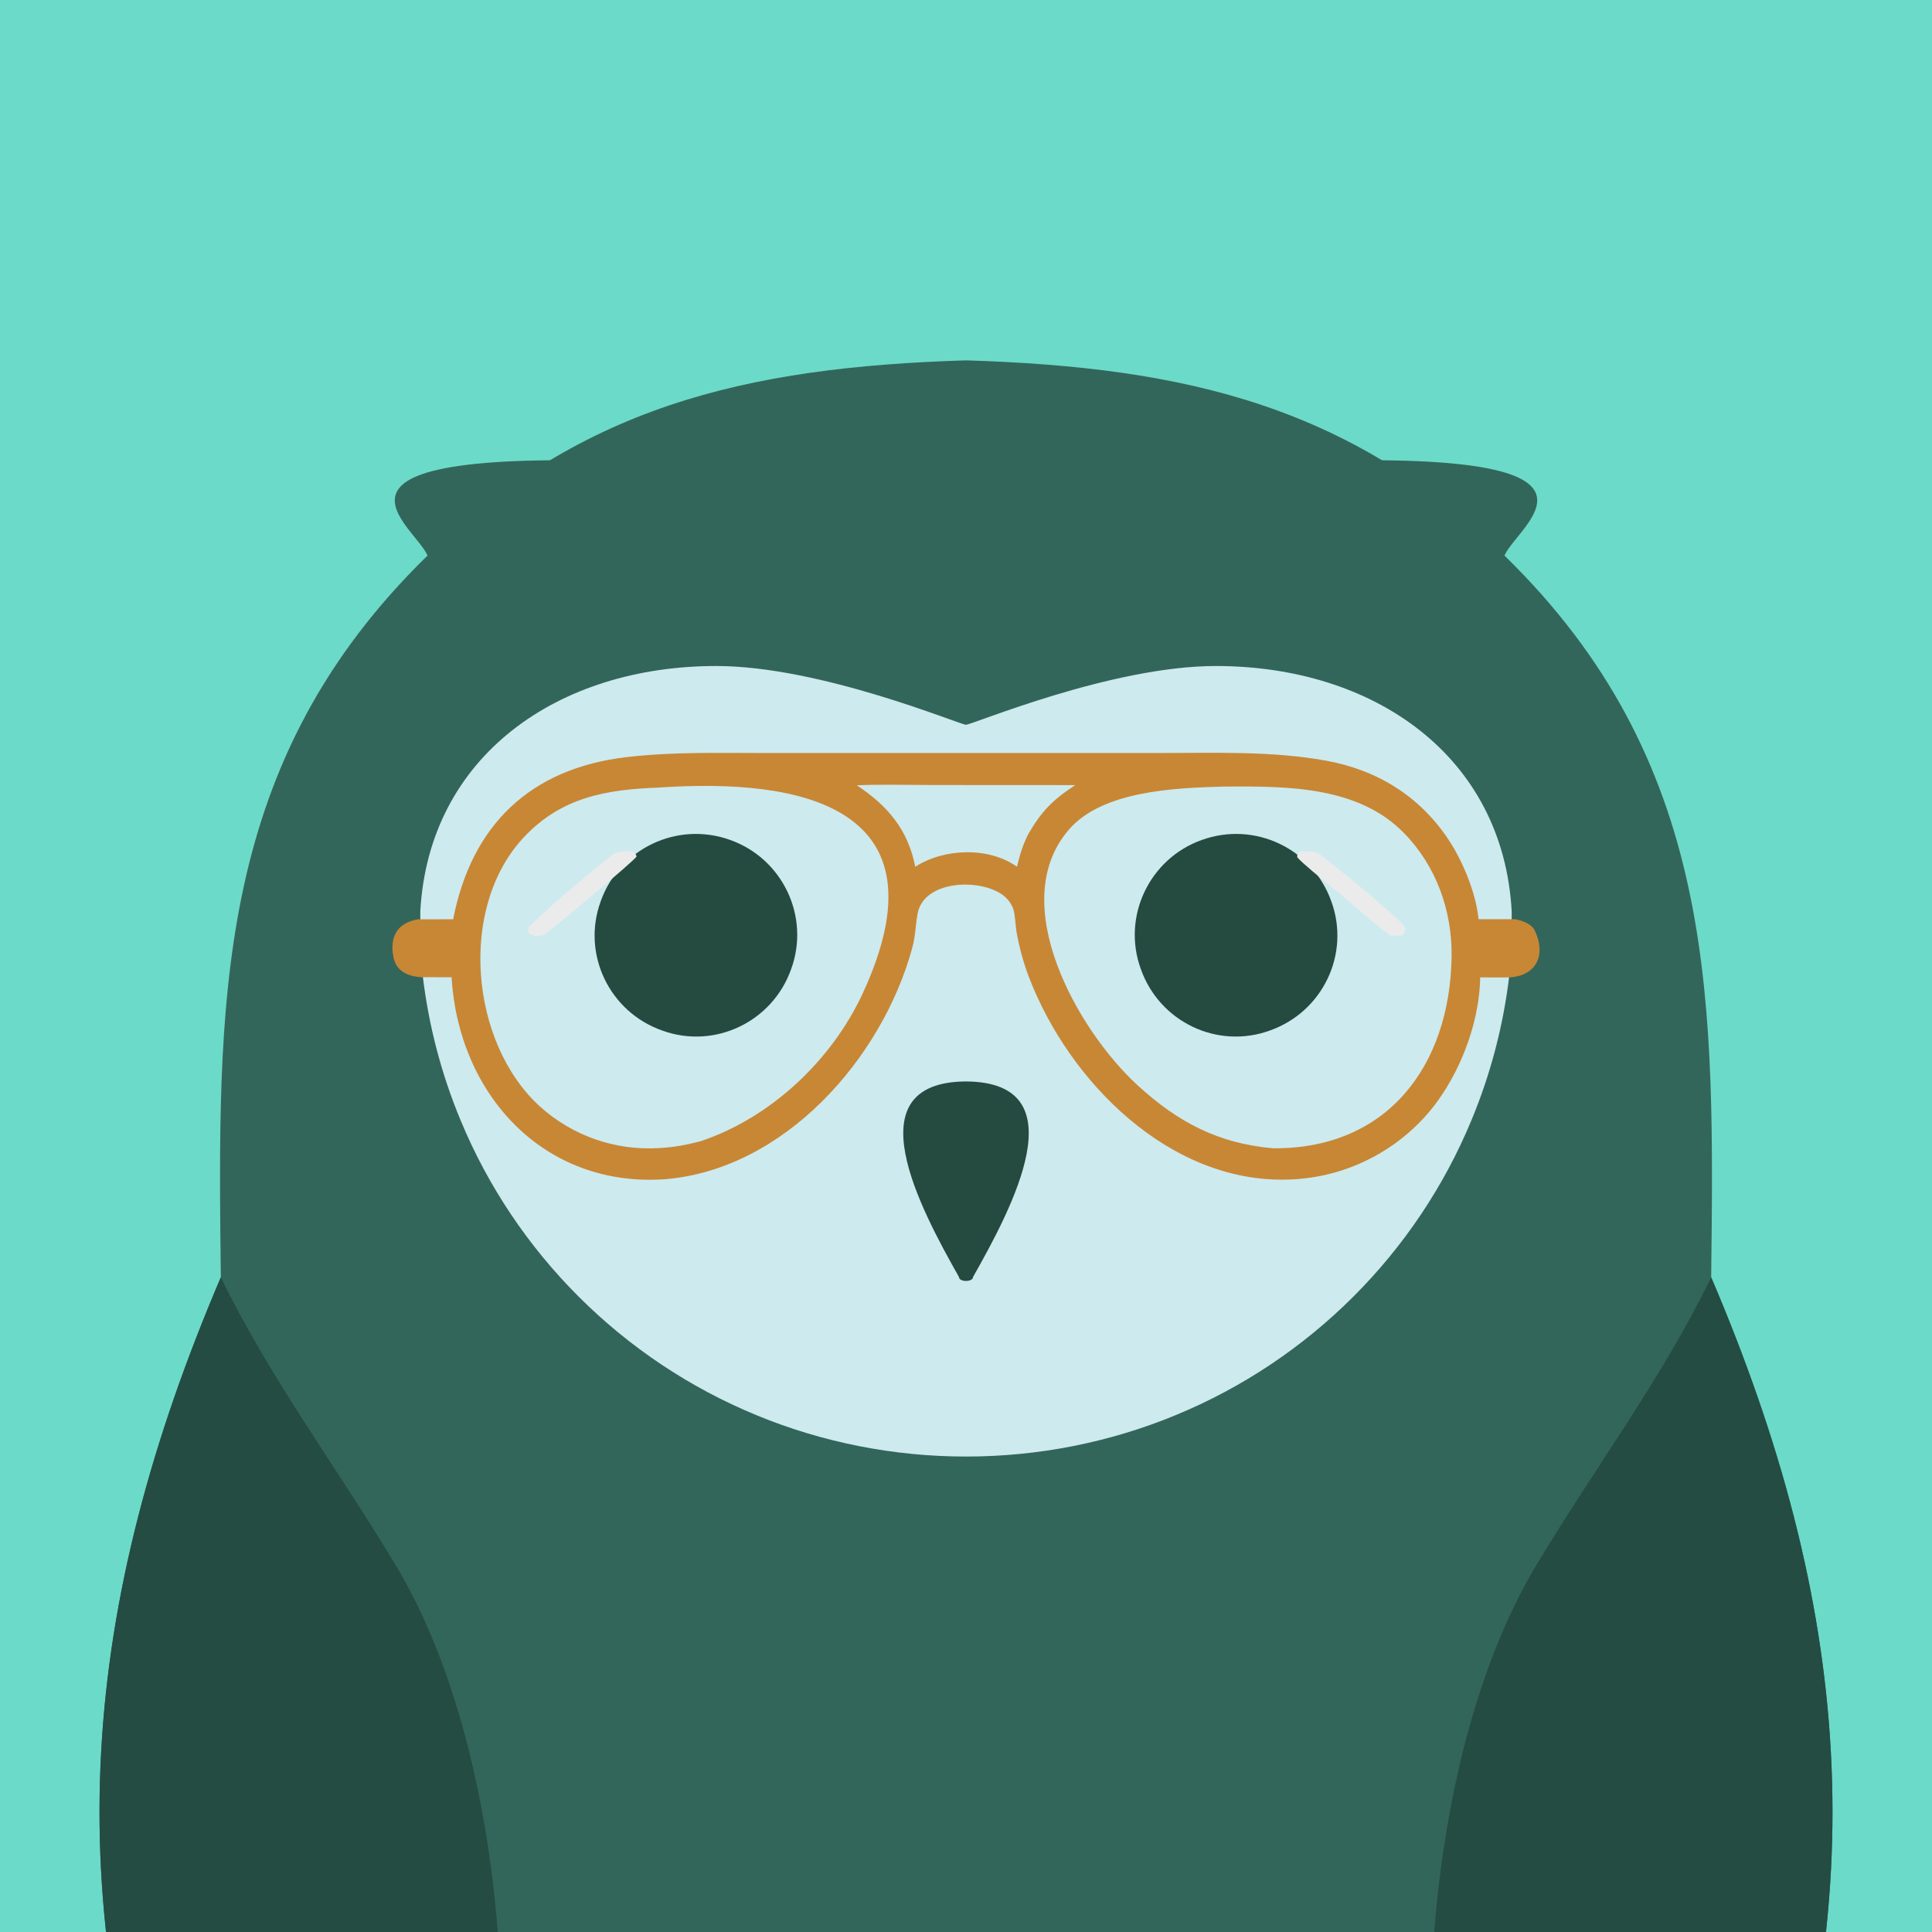
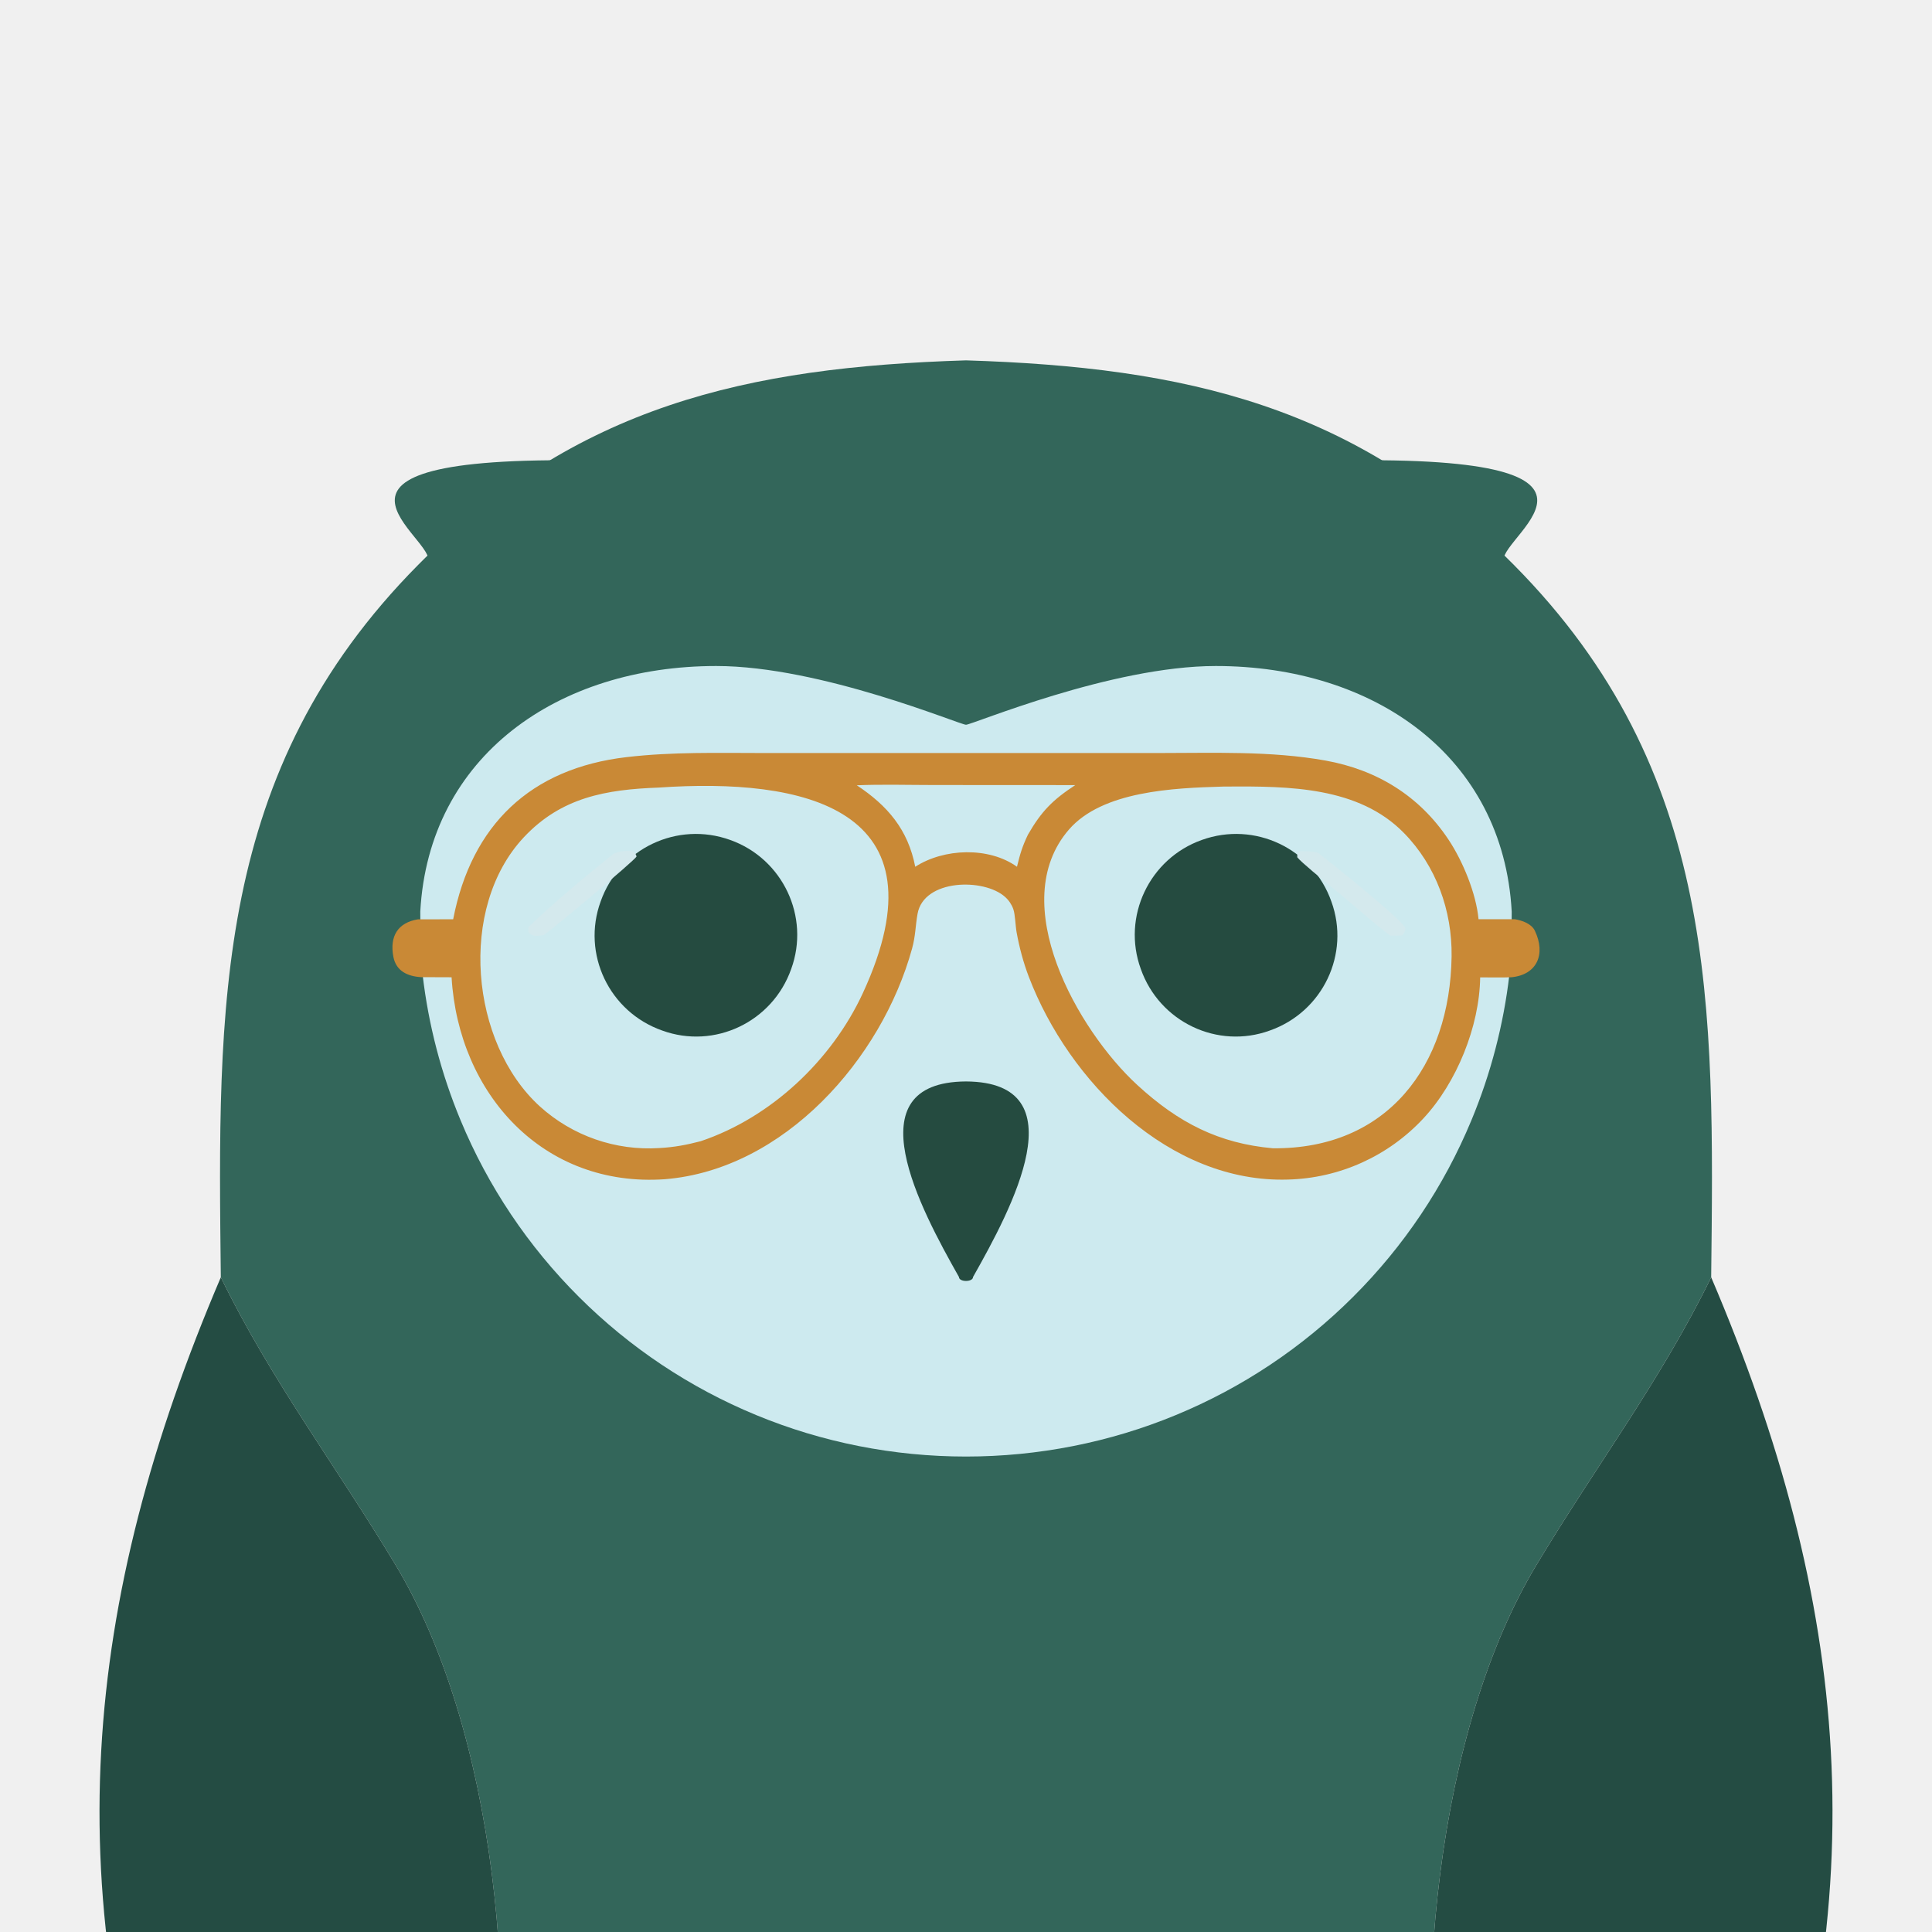
<svg xmlns="http://www.w3.org/2000/svg" width="1024" height="1024" viewBox="0 0 1024 1024" fill="none">
-   <g clip-path="url(#clip0_1161_2858)">
-     <path d="M1024 0H0V1024H1024V0Z" fill="#6CDAC8" />
-     <path d="M225.82 299.43C239.06 289.32 145.04 243.93 298.19 243.93L225.82 299.43Z" fill="#33665A" />
-     <path d="M798.179 299.43C784.949 289.32 878.959 243.93 725.809 243.93L798.179 299.43Z" fill="#33665A" />
-     <path d="M512.002 191C628.212 194.6 718.782 215.01 802.402 299.43C910.792 408.83 908.582 532.9 906.962 677C980.392 849 995.402 1005 928.612 1185.99H95.392C28.602 1005 43.612 849 117.042 677C115.422 532.9 113.212 408.83 221.602 299.43C305.222 215.01 395.792 194.6 512.002 191Z" fill="#33665A" />
-     <path d="M117.042 677C43.612 849 28.602 1005 95.392 1185.99C256.912 1185.99 256.912 1185.99 256.912 1185.99C278.242 1060.65 261.292 915.53 209.862 829.8C178.232 777.07 143.702 731.63 117.042 677Z" fill="#244C43" />
-     <path d="M906.962 677C980.392 849 995.402 1005 928.612 1185.99C767.092 1185.99 767.092 1185.99 767.092 1185.99C745.762 1060.65 762.712 915.53 814.142 829.8C845.782 777.07 880.302 731.63 906.962 677Z" fill="#244C43" />
-     <path d="M512.002 384.13C515.302 384.13 588.782 353 644.392 353C728.232 353 796.722 400.64 801.242 483.14C801.242 500.36 800.572 508.62 799.992 516.75C796.902 543.14 790.152 569.08 779.902 593.72C765.372 628.79 744.032 660.59 717.142 687.4C690.272 714.22 658.372 735.51 623.252 750C588.142 764.54 550.192 772 512.002 772C473.812 772 435.862 764.54 400.752 750C365.632 735.51 333.732 714.22 306.862 687.4C279.972 660.59 258.632 628.79 244.102 593.72C233.852 569.08 227.102 543.14 224.012 516.75C223.432 508.62 222.762 500.36 222.762 483.14C227.282 400.64 295.772 353 379.612 353C435.222 353 508.702 384.13 512.002 384.13Z" fill="#CDEAEF" />
-     <path d="M387.03 445.2C359.05 435.1 328.25 449.69 318.35 477.82C308.25 505.5 322.84 536.3 350.97 546.2C378.65 556.3 409.45 541.71 419.35 513.58C429.45 485.9 414.86 455.1 387.03 445.2Z" fill="#254B40" />
-     <path d="M636.97 445.2C664.95 435.1 695.75 449.69 705.65 477.82C715.75 505.5 701.16 536.3 673.03 546.2C645.35 556.3 614.55 541.71 604.65 513.58C594.55 485.9 609.14 455.1 636.97 445.2Z" fill="#254B40" />
-     <path d="M511.999 573.19C572.239 573.54 536.209 640.61 515.729 676.83C515.729 679.62 508.269 679.62 508.269 676.83C487.789 640.61 451.759 573.54 511.999 573.19Z" fill="#254B40" />
-     <path d="M329.353 451.246C332.633 451.066 336.494 450.067 337.384 453.983C336.322 456.138 293.357 492.048 288.197 495.63C284.918 496.014 281.783 496.888 280 493.658C280.005 493.235 279.998 491.455 280.312 491.153C294.052 477.965 309.844 464.893 324.727 452.901C325.884 451.968 328.348 451.458 329.353 451.246Z" fill="#EBEBEB" />
-     <path d="M688.856 451.114C691.461 451.106 697.521 451.179 699.131 452.417C705.326 457.194 743.331 487.554 744.951 492.014C744.766 493.924 744.421 494.199 743.351 495.755C741.321 496.023 738.876 495.918 736.796 495.9C726.231 487.829 715.321 477.849 704.921 469.434C701.526 466.69 689.811 457.164 687.586 454.384C687.511 452.505 687.591 453.035 688.856 451.114Z" fill="#EBEBEB" />
-     <path fill-rule="evenodd" clip-rule="evenodd" d="M613.202 399.122C642.737 399.135 673.542 397.884 702.592 403.119C729.852 408.032 752.407 421.892 767.782 445.083C775.302 456.421 782.377 473.473 783.657 487.194L802.897 487.206C806.812 487.86 811.747 489.59 813.512 493.313C819.426 505.791 814.627 516.631 801.139 517.962C796.049 518.177 789.704 518.022 784.519 518.027C784.179 543.942 772.079 573.882 754.344 592.871C735.754 612.826 709.919 624.477 682.655 625.192C619.95 627.127 566.57 573.352 545.324 517.807C542.384 510.117 540.304 502.266 538.824 494.174C538.199 490.746 538.074 484.637 537.069 481.834C536.184 479.353 534.684 477.134 532.714 475.387C521.494 465.305 489.603 465.862 486.316 484.363C485.157 490.894 485.292 495.951 483.398 502.827C467.277 561.317 415.632 619.882 352.408 625.012C288.035 629.517 243.022 579.902 239.348 517.972L223.193 517.912H223.19C215.997 517.492 209.918 514.657 208.489 507.097C206.433 496.206 210.876 489.019 221.495 487.268L240.186 487.233C249.912 437.226 281.152 407.213 332.167 401.284C356.65 398.438 380.298 399.111 404.851 399.119L613.202 399.122ZM457.336 526.352C502.843 427.846 425.345 412.158 349.072 417.436C321.346 418.456 297.512 422.528 277.578 443.847C242.6 481.254 249.235 552.857 286.133 586.417C303.406 602.047 326.277 610.012 349.523 608.487C357.403 608.052 363.746 606.852 371.366 604.867C408.728 592.327 440.93 561.866 457.336 526.352ZM744.092 441.478C720.082 416.912 683.022 416.687 650.512 416.879C649.732 416.883 648.952 416.892 648.172 416.905C621.992 417.66 584.267 419.224 566.542 439.703C532.877 478.594 571.222 546.062 602.787 575.072C624.677 595.187 646.082 606.047 674.607 608.607C735.241 609.232 768.577 564.887 769.377 506.907C769.712 482.662 761.147 458.823 744.092 441.478ZM494.982 416.077C482.111 416.077 466.777 415.65 454.127 416.222C470.438 427.025 481.256 439.667 485.096 459.407C500.308 449.591 524.062 448.705 539.017 459.397C540.712 452.467 541.773 448.827 544.818 442.415C551.958 430.037 557.848 424.016 569.913 416.118L494.982 416.077Z" fill="#C88735" />
+   <g id="glasses_pilot" clip-path="url(#clip0_1161_2858)">
+     <g id="owl">
+       <path id="Left Ear" d="M225.82 299.43C239.06 289.32 145.04 243.93 298.19 243.93L225.82 299.43Z" fill="#33665A" />
+       <path id="Right Ear" d="M798.182 299.43C784.952 289.32 878.962 243.93 725.812 243.93L798.182 299.43Z" fill="#33665A" />
+       <path id="Body" d="M511.999 191C628.209 194.6 718.78 215.01 802.399 299.43C910.789 408.83 908.579 532.9 906.959 677V677.001C880.299 731.63 845.78 777.07 814.14 829.8C762.71 915.53 745.76 1060.65 767.09 1185.99H256.909C278.239 1060.65 261.289 915.53 209.859 829.8C178.229 777.07 143.699 731.63 117.039 677C115.419 532.9 113.209 408.83 221.599 299.43C305.219 215.01 395.789 194.6 511.999 191Z" fill="#33665A" />
+       <path id="Left Arm" d="M117.042 677C43.612 849 28.602 1005 95.392 1185.99C256.912 1185.99 256.912 1185.99 256.912 1185.99C278.242 1060.65 261.292 915.53 209.862 829.8C178.232 777.07 143.702 731.63 117.042 677Z" fill="#244C43" />
+       <path id="Right Arm" d="M906.962 677C980.392 849 995.402 1005 928.612 1185.99C767.092 1185.99 767.092 1185.99 767.092 1185.99C745.762 1060.65 762.712 915.53 814.142 829.8C845.782 777.07 880.302 731.63 906.962 677Z" fill="#244C43" />
+       <path id="Face" d="M511.998 384.13C515.298 384.13 588.778 353 644.388 353C728.228 353 796.718 400.64 801.238 483.14C801.238 500.36 800.568 508.62 799.988 516.75C796.898 543.14 790.148 569.08 779.898 593.72C765.368 628.79 744.028 660.59 717.138 687.4C690.268 714.22 658.368 735.51 623.248 750C588.138 764.54 550.188 772 511.998 772C473.808 772 435.858 764.54 400.748 750C365.628 735.51 333.728 714.22 306.858 687.4C279.968 660.59 258.628 628.79 244.098 593.72C233.848 569.08 227.098 543.14 224.008 516.75C223.428 508.62 222.758 500.36 222.758 483.14C227.278 400.64 295.768 353 379.608 353C435.218 353 508.698 384.13 511.998 384.13Z" fill="#CDEAEF" />
+       <path id="Left Eye" d="M387.03 445.2C359.05 435.1 328.25 449.69 318.35 477.82C308.25 505.5 322.84 536.3 350.97 546.2C378.65 556.3 409.45 541.71 419.35 513.58C429.45 485.9 414.86 455.1 387.03 445.2Z" fill="#254B40" />
+       <path id="Right Eye" d="M636.97 445.2C664.95 435.1 695.75 449.69 705.65 477.82C715.75 505.5 701.16 536.3 673.03 546.2C645.35 556.3 614.55 541.71 604.65 513.58C594.55 485.9 609.14 455.1 636.97 445.2Z" fill="#254B40" />
+       <path id="Nose" d="M511.999 573.19C572.239 573.54 536.209 640.61 515.729 676.83C515.729 679.62 508.269 679.62 508.269 676.83C487.789 640.61 451.759 573.54 511.999 573.19Z" fill="#254B40" />
+     </g>
+     <g id="Group 17">
+       <g id="Group 20">
+         <path id="Vector" d="M329.353 451.246C332.633 451.066 336.494 450.067 337.384 453.983C336.322 456.138 293.357 492.048 288.197 495.63C284.918 496.014 281.783 496.888 280 493.658C280.005 493.235 279.998 491.455 280.312 491.153C294.052 477.965 309.844 464.893 324.727 452.901C325.884 451.968 328.348 451.458 329.353 451.246Z" fill="#D4E9ED" />
+         <path id="Vector_2" d="M688.856 451.114C691.461 451.106 697.521 451.179 699.131 452.417C705.326 457.194 743.331 487.554 744.951 492.014C744.766 493.924 744.421 494.199 743.351 495.755C741.321 496.023 738.876 495.918 736.796 495.9C726.231 487.829 715.321 477.849 704.921 469.434C701.526 466.69 689.811 457.164 687.586 454.384C687.511 452.505 687.591 453.035 688.856 451.114Z" fill="#D4E9ED" />
+       </g>
+       <path id="Subtract" fill-rule="evenodd" clip-rule="evenodd" d="M613.202 399.122C642.737 399.135 673.542 397.884 702.592 403.119C729.852 408.032 752.407 421.892 767.782 445.083C775.302 456.421 782.377 473.473 783.657 487.194L802.897 487.206C806.812 487.86 811.747 489.59 813.512 493.313C819.426 505.791 814.627 516.631 801.139 517.962C796.049 518.177 789.704 518.022 784.519 518.027C784.179 543.942 772.079 573.882 754.344 592.871C735.754 612.826 709.919 624.477 682.655 625.192C619.95 627.127 566.57 573.352 545.324 517.807C542.384 510.117 540.304 502.266 538.824 494.174C538.199 490.746 538.074 484.637 537.069 481.834C536.184 479.353 534.684 477.134 532.714 475.387C521.494 465.305 489.603 465.862 486.316 484.363C485.157 490.894 485.292 495.951 483.398 502.827C467.277 561.317 415.632 619.882 352.408 625.012C288.035 629.517 243.022 579.902 239.348 517.972L223.193 517.912H223.19C215.997 517.492 209.918 514.657 208.489 507.097C206.433 496.206 210.876 489.019 221.495 487.268L240.186 487.233C249.912 437.226 281.152 407.213 332.167 401.284C356.65 398.438 380.298 399.111 404.851 399.119L613.202 399.122ZM457.336 526.352C502.843 427.846 425.345 412.158 349.072 417.436C321.346 418.456 297.512 422.528 277.578 443.847C242.6 481.254 249.235 552.857 286.133 586.417C303.406 602.047 326.277 610.012 349.523 608.487C357.403 608.052 363.746 606.852 371.366 604.867C408.728 592.327 440.93 561.866 457.336 526.352ZM744.092 441.478C720.082 416.912 683.022 416.687 650.512 416.879C649.732 416.883 648.952 416.892 648.172 416.905C621.992 417.66 584.267 419.224 566.542 439.703C532.877 478.594 571.222 546.062 602.787 575.072C624.677 595.187 646.082 606.047 674.607 608.607C735.241 609.232 768.577 564.887 769.377 506.907C769.712 482.662 761.147 458.823 744.092 441.478ZM494.982 416.077C482.111 416.077 466.777 415.65 454.127 416.222C470.438 427.025 481.256 439.667 485.096 459.407C500.308 449.591 524.062 448.705 539.017 459.397C540.712 452.467 541.773 448.827 544.818 442.415C551.958 430.037 557.848 424.016 569.913 416.118L494.982 416.077Z" fill="#C98936" />
+     </g>
  </g>
  <defs>
    <clipPath id="clip0_1161_2858">
      <rect width="1024" height="1024" fill="white" />
    </clipPath>
  </defs>
</svg>
